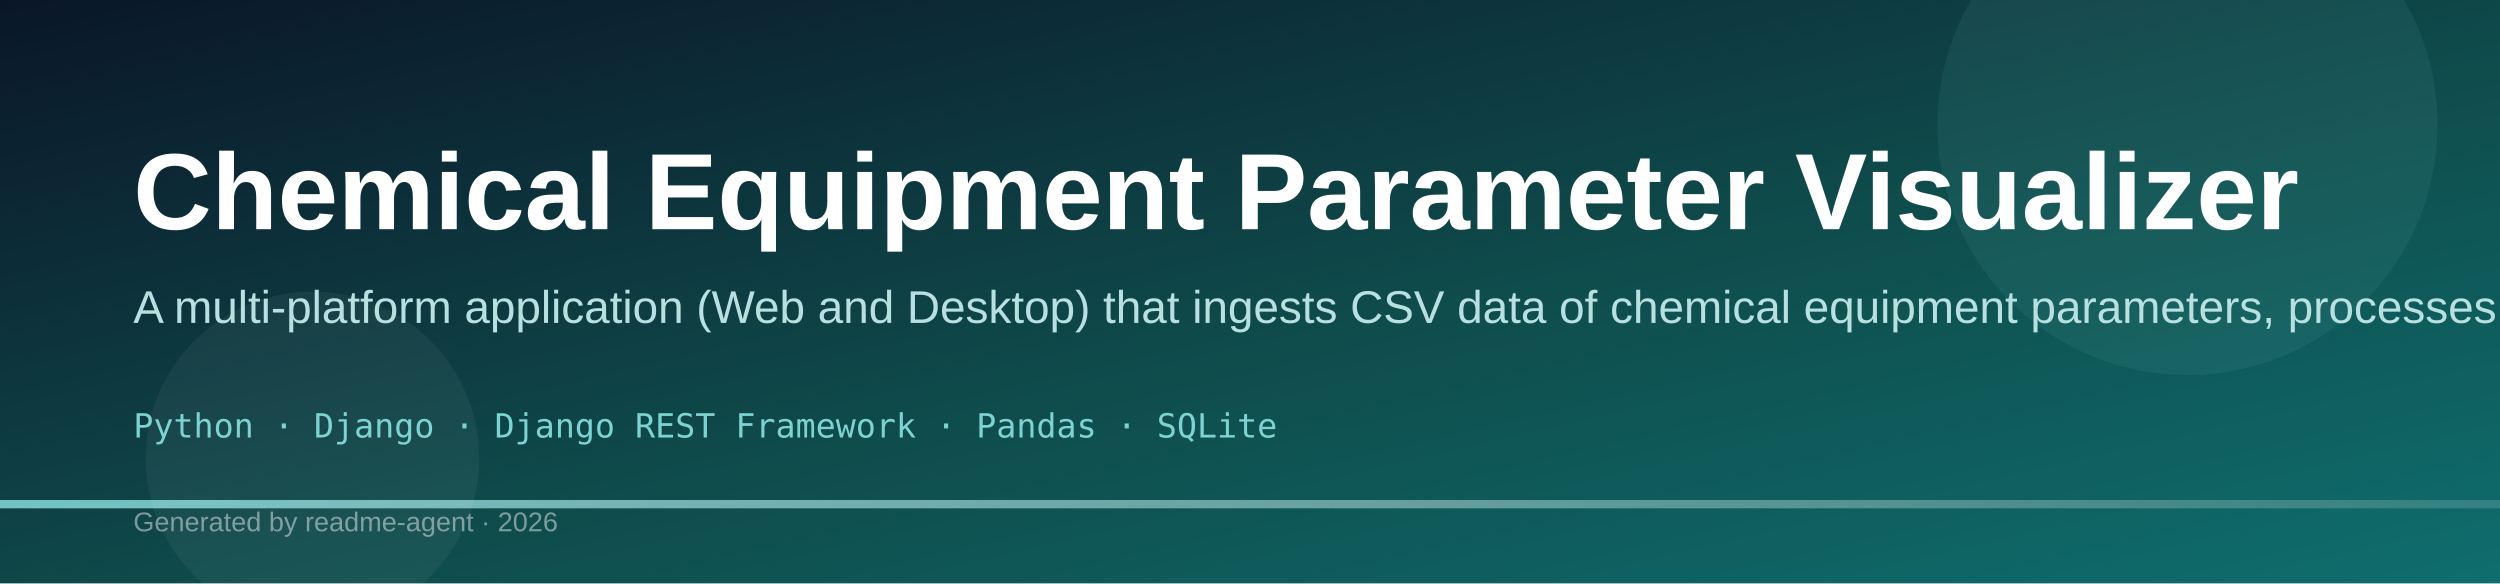
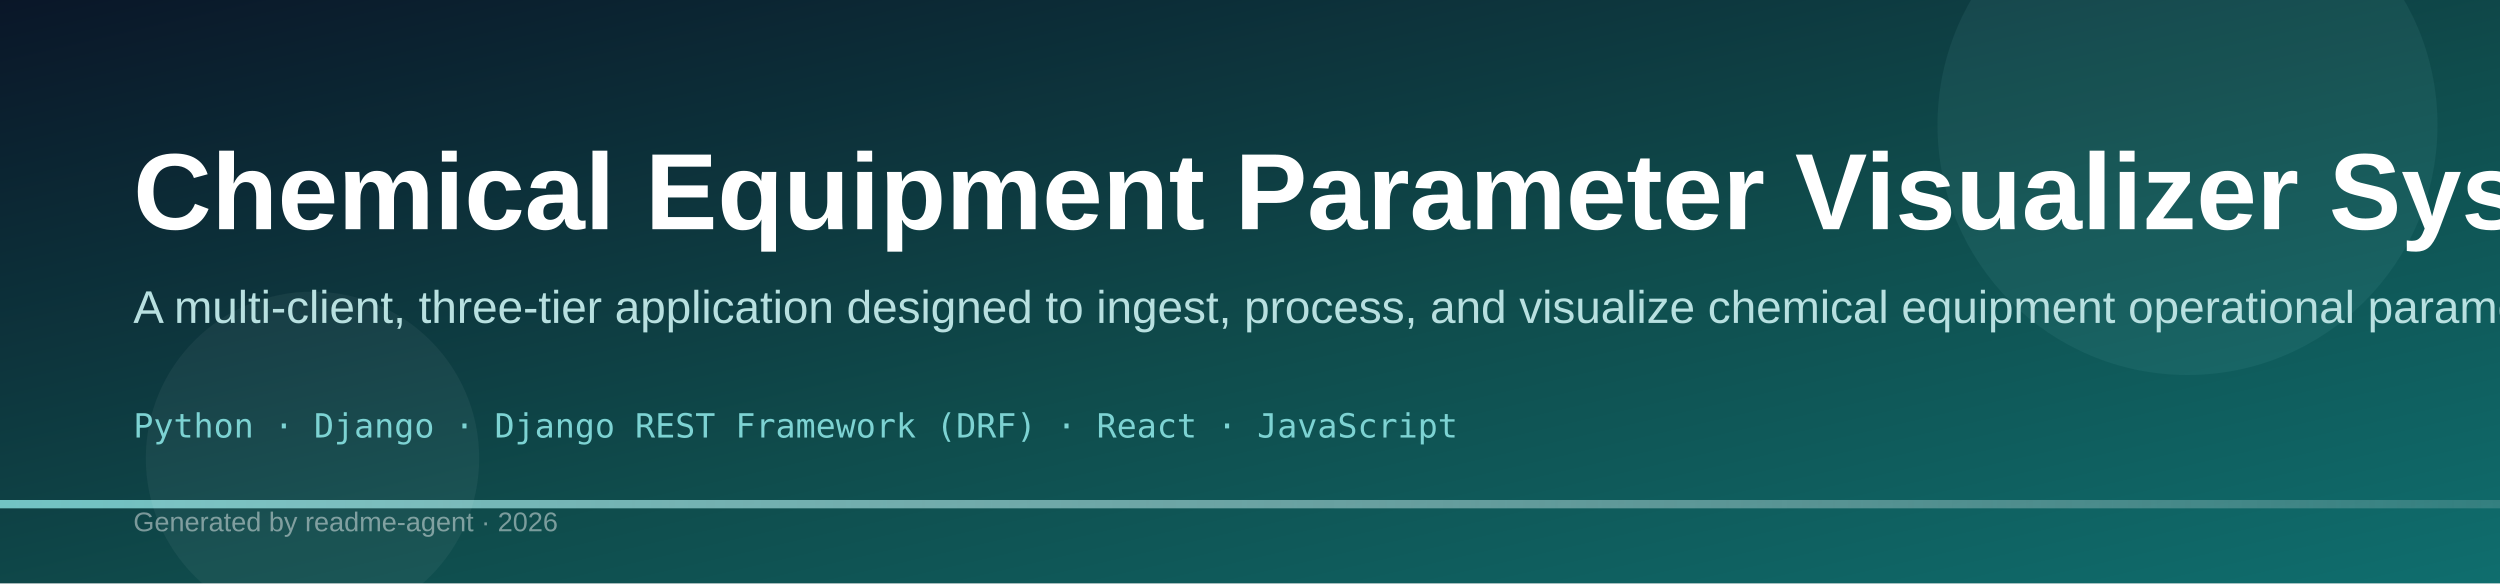
- <svg xmlns="http://www.w3.org/2000/svg" width="1200" height="280" viewBox="0 0 1200 280" role="img" aria-label="Chemical Equipment Parameter Visualizer">
+ <svg xmlns="http://www.w3.org/2000/svg" width="1200" height="280" viewBox="0 0 1200 280" role="img" aria-label="Chemical Equipment Parameter Visualizer System Analysis">
  <defs>
    <linearGradient id="bg" x1="0%" y1="0%" x2="100%" y2="100%">
      <stop offset="0%" stop-color="#0a1628" />
      <stop offset="55%" stop-color="#0f4c4c" />
      <stop offset="100%" stop-color="#0f6e6e" />
    </linearGradient>
    <linearGradient id="accent" x1="0%" y1="0%" x2="100%" y2="0%">
      <stop offset="0%" stop-color="#7dd3d3" stop-opacity="0.9" />
      <stop offset="100%" stop-color="#ffffff" stop-opacity="0.15" />
    </linearGradient>
  </defs>
  <rect width="1200" height="280" fill="url(#bg)" />
  <rect x="0" y="240" width="1200" height="4" fill="url(#accent)" />
  <circle cx="1050" cy="60" r="120" fill="#7dd3d3" fill-opacity="0.08" />
  <circle cx="150" cy="220" r="80" fill="#ffffff" fill-opacity="0.05" />
-   <text x="64" y="110" fill="#ffffff" font-family="Segoe UI, Arial, sans-serif" font-size="52" font-weight="700">Chemical Equipment Parameter Visualizer</text>
-   <text x="64" y="155" fill="#b8e0e0" font-family="Segoe UI, Arial, sans-serif" font-size="22">A multi-platform application (Web and Desktop) that ingests CSV data of chemical equipment parameters, processes it usin</text>
-   <text x="64" y="210" fill="#7dd3d3" font-family="Consolas, monospace" font-size="16">Python · Django · Django REST Framework · Pandas · SQLite</text>
+   <text x="64" y="110" fill="#ffffff" font-family="Segoe UI, Arial, sans-serif" font-size="52" font-weight="700">Chemical Equipment Parameter Visualizer System Analysis</text>
+   <text x="64" y="155" fill="#b8e0e0" font-family="Segoe UI, Arial, sans-serif" font-size="22">A multi-client, three-tier application designed to ingest, process, and visualize chemical equipment operational paramet</text>
+   <text x="64" y="210" fill="#7dd3d3" font-family="Consolas, monospace" font-size="16">Python · Django · Django REST Framework (DRF) · React · JavaScript</text>
  <text x="64" y="255" fill="#ffffff" fill-opacity="0.45" font-family="Segoe UI, Arial, sans-serif" font-size="13">Generated by readme-agent · 2026</text>
</svg>
